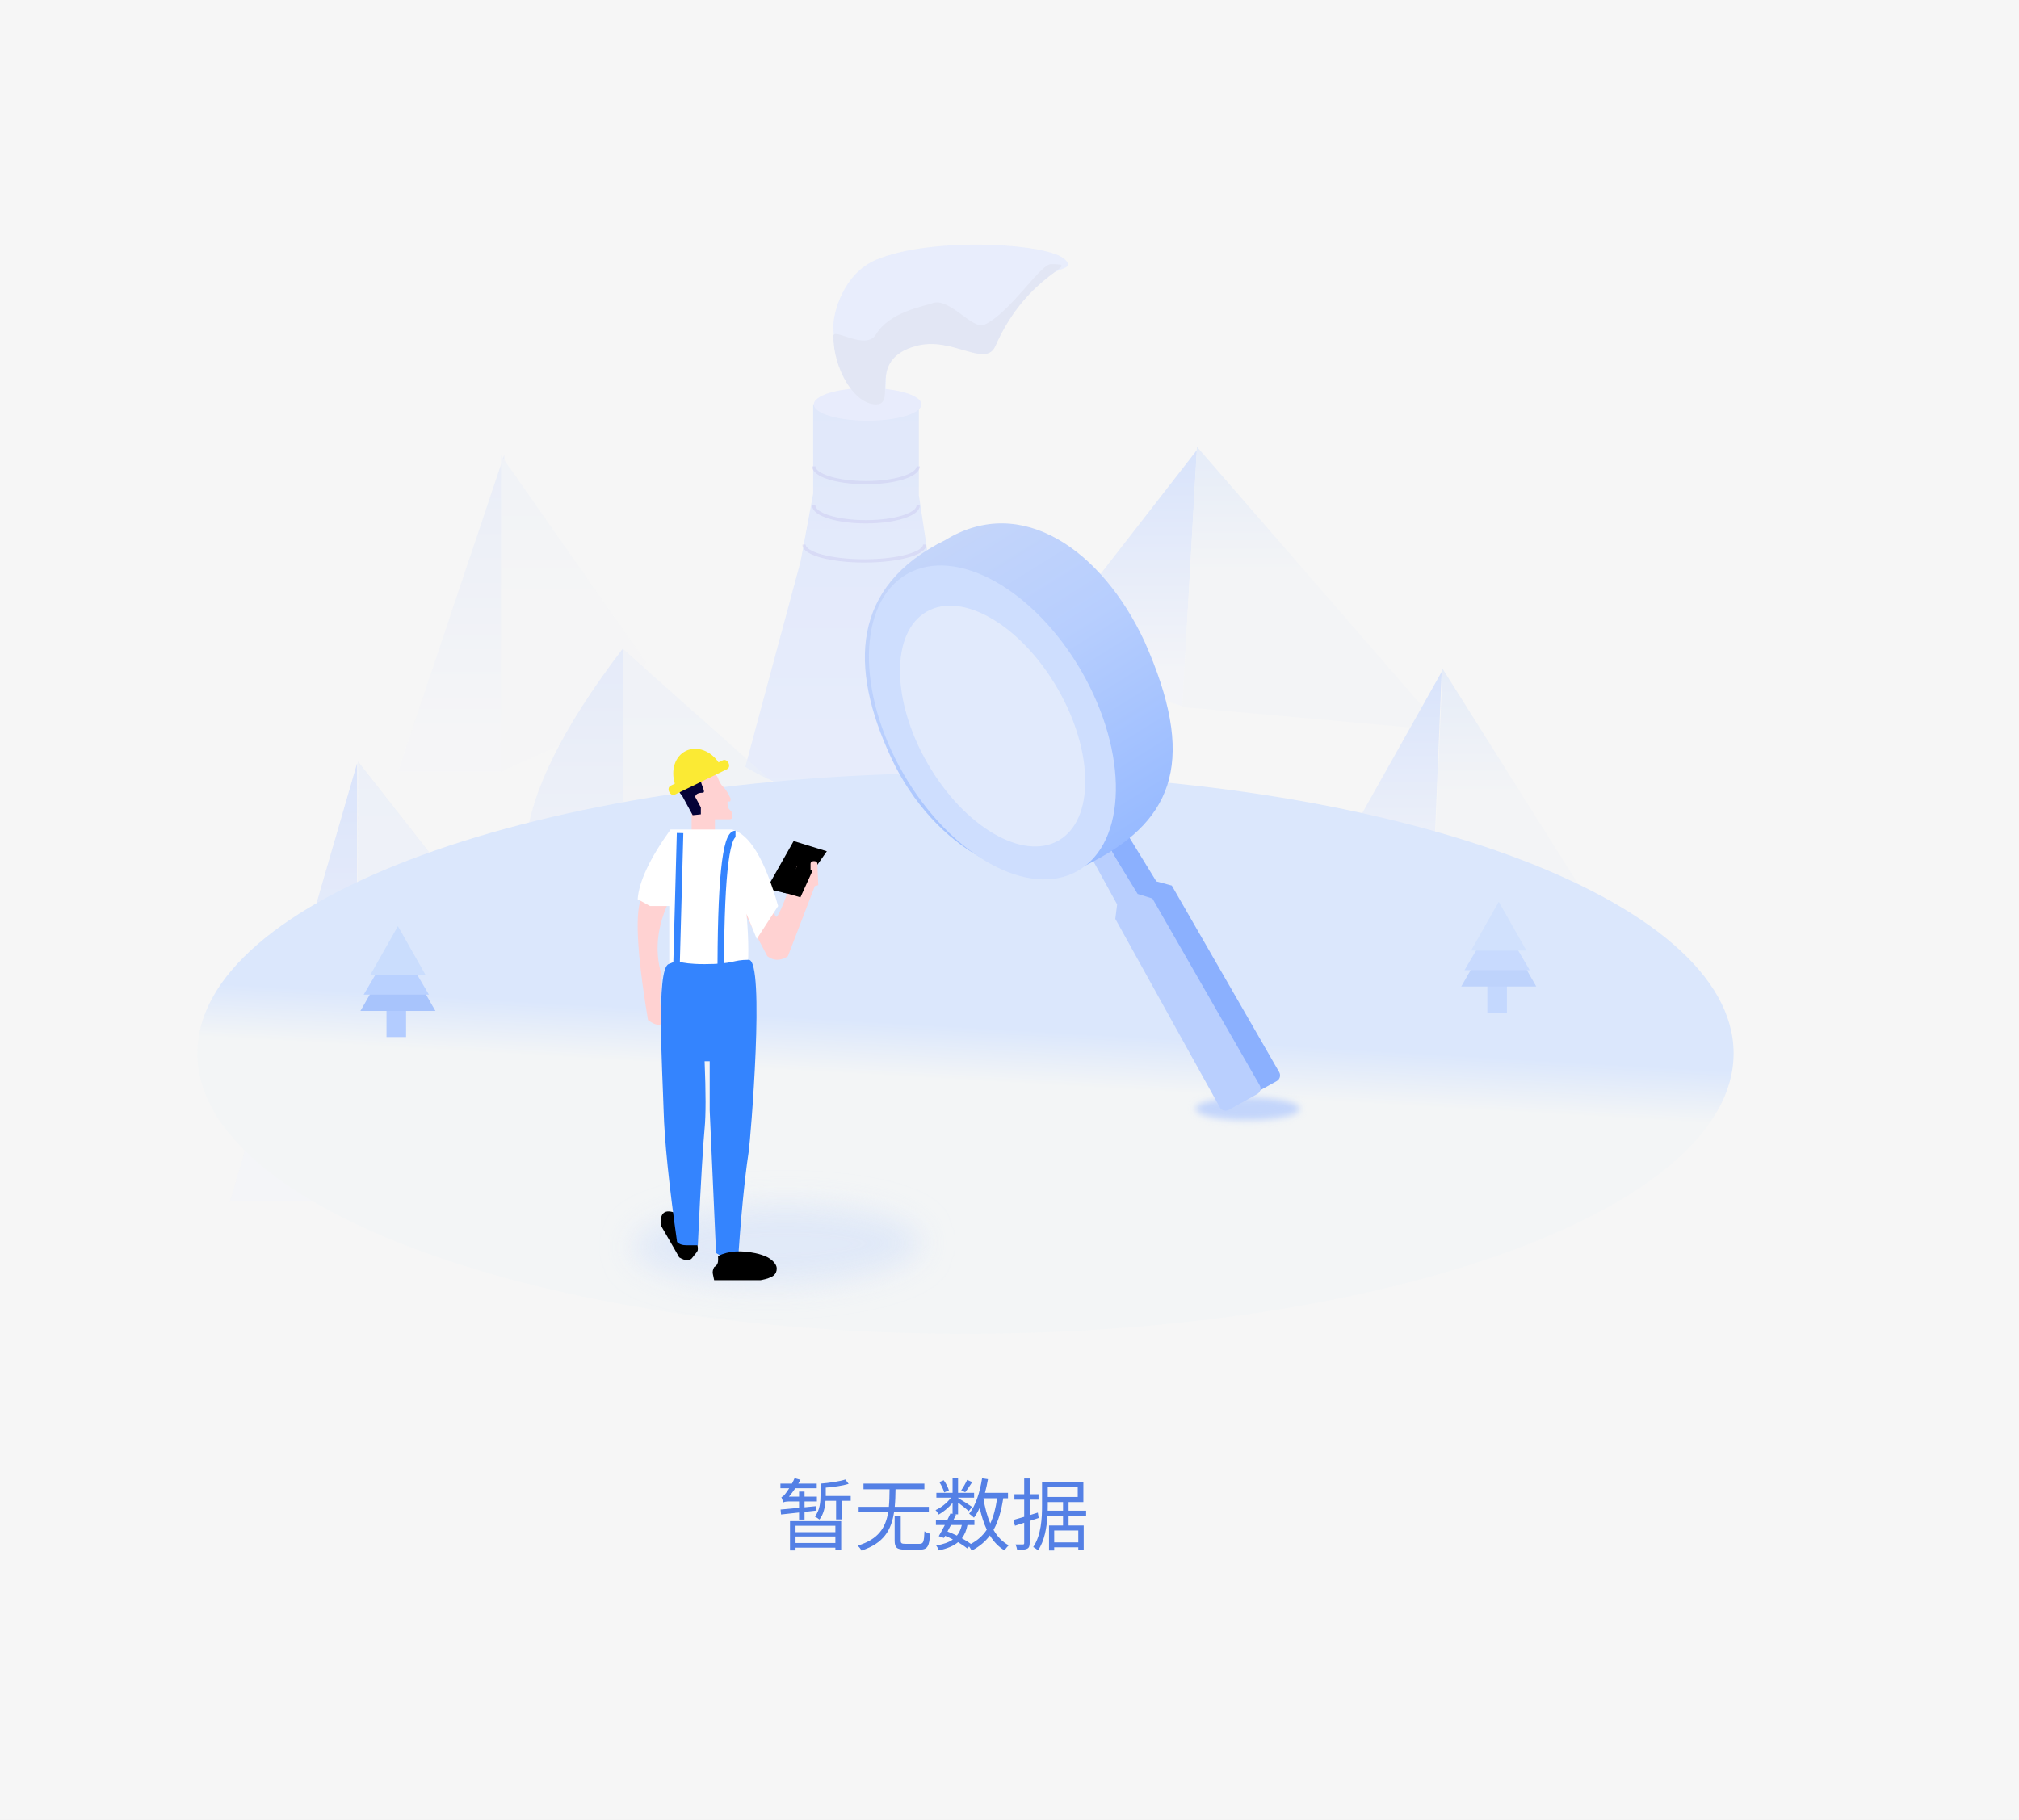
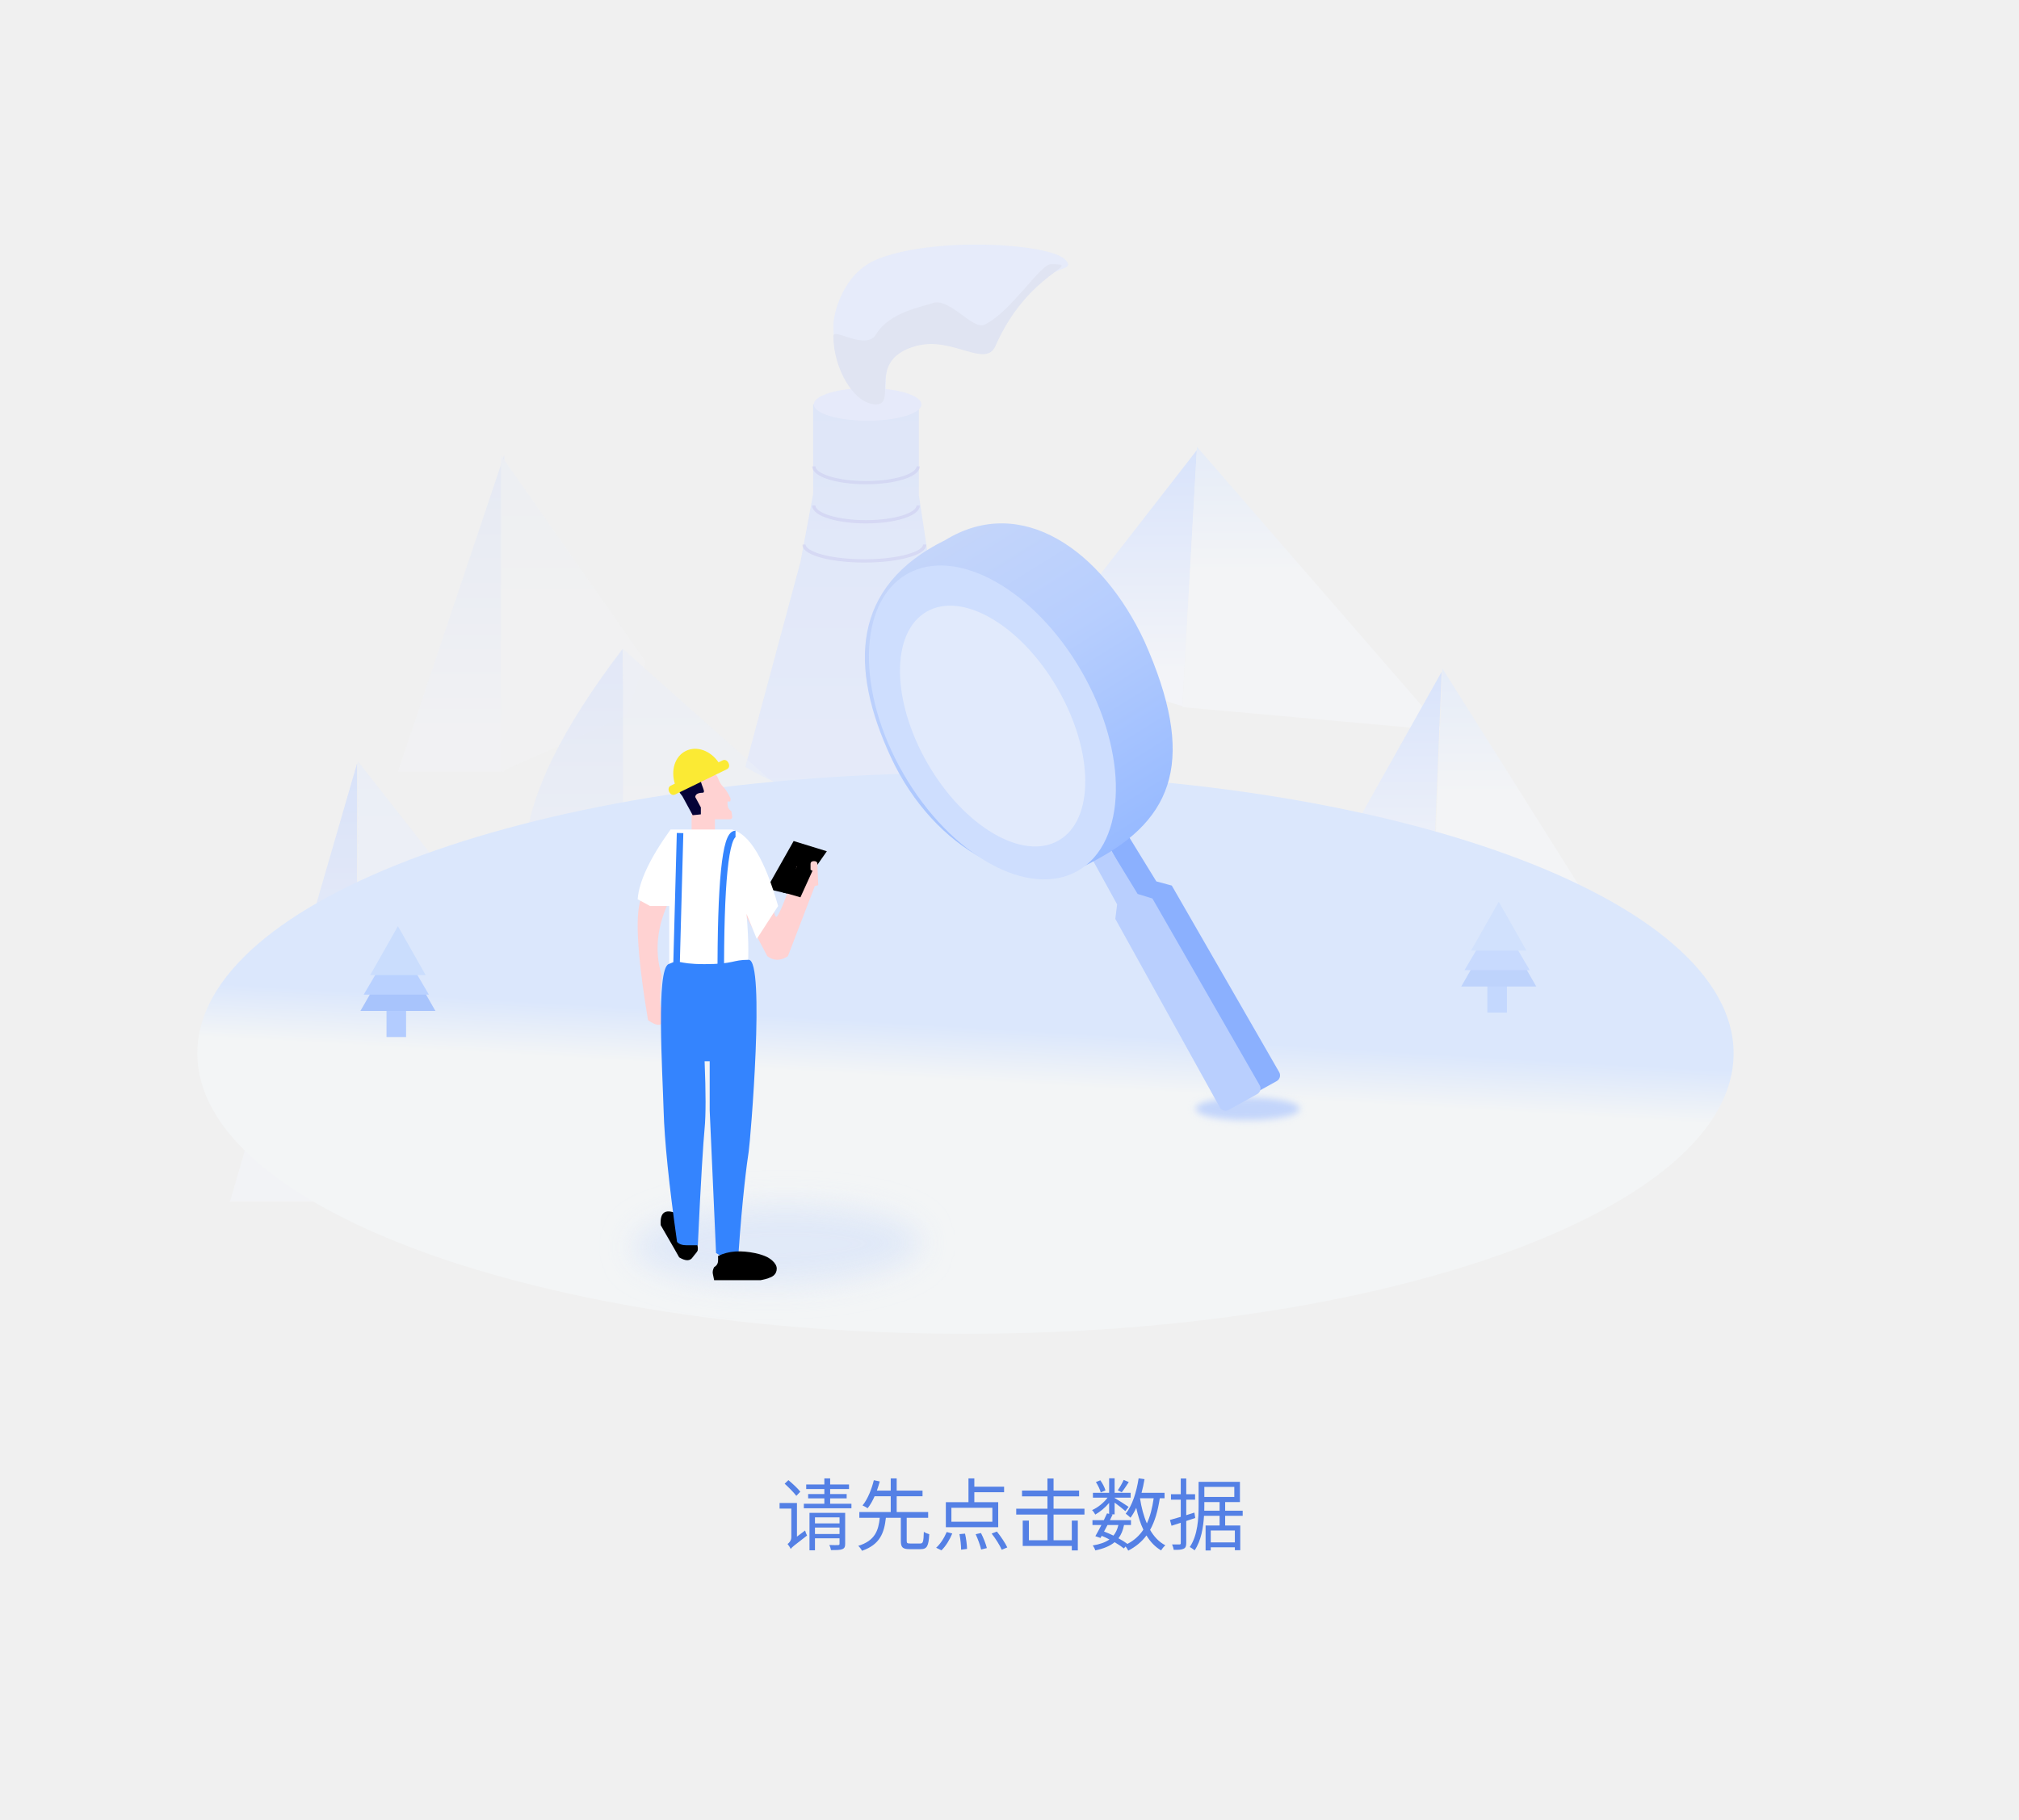
<svg xmlns="http://www.w3.org/2000/svg" width="1238px" height="1116px" viewBox="0 0 1238 1116" version="1.1">
  <defs>
    <linearGradient x1="50%" y1="0%" x2="50%" y2="86.071%" id="linearGradient-1">
      <stop stop-color="#D2DEFB" offset="0%" />
      <stop stop-color="#F3F4F8" offset="100%" />
    </linearGradient>
    <linearGradient x1="50%" y1="0%" x2="50%" y2="43.91%" id="linearGradient-2">
      <stop stop-color="#E5ECF8" offset="0%" />
      <stop stop-color="#F3F4F6" offset="100%" />
    </linearGradient>
    <linearGradient x1="50%" y1="0%" x2="50%" y2="86.071%" id="linearGradient-3">
      <stop stop-color="#D8E3FB" offset="0%" />
      <stop stop-color="#F3F4F8" offset="100%" />
    </linearGradient>
    <linearGradient x1="50%" y1="0%" x2="50%" y2="43.91%" id="linearGradient-4">
      <stop stop-color="#E5ECF8" offset="0%" />
      <stop stop-color="#F3F4F6" offset="100%" />
    </linearGradient>
    <linearGradient x1="50%" y1="0%" x2="50%" y2="86.071%" id="linearGradient-5">
      <stop stop-color="#D8E3FB" offset="0%" />
      <stop stop-color="#F3F4F8" offset="100%" />
    </linearGradient>
    <linearGradient x1="50%" y1="0%" x2="50%" y2="43.91%" id="linearGradient-6">
      <stop stop-color="#E5ECF8" offset="0%" />
      <stop stop-color="#F3F4F6" offset="100%" />
    </linearGradient>
    <linearGradient x1="50%" y1="0%" x2="50%" y2="100%" id="linearGradient-7">
      <stop stop-color="#D4E0FC" offset="0%" />
      <stop stop-color="#E0E8FE" offset="100%" />
    </linearGradient>
    <linearGradient x1="50%" y1="0%" x2="50%" y2="88.027%" id="linearGradient-8">
      <stop stop-color="#D0DDFC" offset="0%" />
      <stop stop-color="#F3F4F8" offset="100%" />
    </linearGradient>
    <linearGradient x1="50%" y1="0%" x2="50%" y2="100%" id="linearGradient-9">
      <stop stop-color="#E8EDF8" offset="0%" />
      <stop stop-color="#F4F5F6" offset="100%" />
    </linearGradient>
    <linearGradient x1="50%" y1="0%" x2="50%" y2="88.027%" id="linearGradient-10">
      <stop stop-color="#D0DDFC" offset="0%" />
      <stop stop-color="#F3F4F8" offset="100%" />
    </linearGradient>
    <linearGradient x1="50%" y1="0%" x2="50%" y2="100%" id="linearGradient-11">
      <stop stop-color="#E8EDF8" offset="0%" />
      <stop stop-color="#F4F5F6" offset="100%" />
    </linearGradient>
    <linearGradient x1="51.503%" y1="45.486%" x2="50%" y2="54.9%" id="linearGradient-12">
      <stop stop-color="#DBE7FC" offset="0%" />
      <stop stop-color="#F3F5F6" offset="100%" />
    </linearGradient>
    <filter x="-15.3%" y="-55.1%" width="130.5%" height="210.2%" filterUnits="objectBoundingBox" id="filter-13">
      <feGaussianBlur stdDeviation="9" in="SourceGraphic" />
    </filter>
    <filter x="-9.4%" y="-42.9%" width="118.8%" height="185.7%" filterUnits="objectBoundingBox" id="filter-14">
      <feGaussianBlur stdDeviation="2" in="SourceGraphic" />
    </filter>
    <linearGradient x1="50%" y1="0%" x2="59.494%" y2="100%" id="linearGradient-15">
      <stop stop-color="#C4D5FA" offset="0%" />
      <stop stop-color="#B7CEFE" offset="40.355%" />
      <stop stop-color="#97BAFF" offset="100%" />
    </linearGradient>
  </defs>
  <g id="页面-1" stroke="none" stroke-width="1" fill="none" fill-rule="evenodd">
    <g id="画板备份" transform="translate(-257, -1750)">
      <g id="7暂无数据" transform="translate(257, 1750)">
-         <rect id="矩形备份-18" fill="#F6F6F6" x="0" y="0" width="1238" height="1116" />
+         <rect id="矩形备份-18" fill="none" x="0" y="0" width="1238" height="1116" />
        <text id="暂无数据" font-family="PingFangSC-Medium, PingFang SC" font-size="48" font-weight="400" fill="#5480E5">
-           <tspan x="476" y="947">暂无数据</tspan>
+           <tspan x="476" y="947">请先点击数据</tspan>
        </text>
        <g id="编组-4备份-3" transform="translate(121, 150)">
          <g id="编组-14" opacity="0.353" transform="translate(123, 129)">
            <polygon id="矩形" fill="url(#linearGradient-1)" points="-2.20268248e-13 194.2 65.187 9.09494702e-13 65.187 194.2" />
            <polygon id="矩形备份-12" fill="url(#linearGradient-2)" points="63.187 0.2 152 127 139.579 160.123 63.187 194.2" />
          </g>
          <g id="编组-14备份-5" transform="translate(512, 124)">
            <polygon id="矩形" fill="url(#linearGradient-3)" points="-3.91928555e-13 131.832 100.92 2 92 159" />
            <polygon id="矩形备份-12" fill="url(#linearGradient-4)" points="100.92 0 252 174 92 159.64" />
          </g>
          <g id="编组-14备份-9" transform="translate(690, 260)">
            <polygon id="矩形" fill="url(#linearGradient-5)" points="1.03739239e-12 131.832 73 2 66.547 159" />
            <polygon id="矩形备份-12" fill="url(#linearGradient-6)" points="73.467 0 183 174 67 159.64" />
          </g>
          <g id="编组-24" opacity="0.652" transform="translate(336, 0)">
            <g id="编组-23" transform="translate(0, 87.001)">
              <path d="M41.6,10.999 L106.407,10.999 L106.407,40.21 L106.407,66.583 L112.579,107.38 L150,233.314 C123.383,247.771 97.852,254.999 73.406,254.999 C48.96,254.999 24.491,247.771 0,233.314 L33.885,107.38 L41.6,65.86 L41.6,39.452 L41.6,10.999 Z" id="矩形" fill="url(#linearGradient-7)" />
              <ellipse id="椭圆形" fill="#E1E7FF" cx="75" cy="10.999" rx="33" ry="10" />
              <path d="M42,48.999 C42,54.522 56.327,58.999 74,58.999 C91.673,58.999 106,54.522 106,48.999" id="路径" stroke="#AEACEB" stroke-width="2" opacity="0.422" />
              <path d="M42,72.999 C42,78.522 56.327,82.999 74,82.999 C91.673,82.999 106,78.522 106,72.999" id="路径" stroke="#AEACEB" stroke-width="2" opacity="0.422" />
              <path d="M36,96.999 C36,102.522 52.565,106.999 73,106.999 C93.435,106.999 110,102.522 110,96.999" id="路径" stroke="#AEACEB" stroke-width="2" opacity="0.422" />
            </g>
            <g id="编组-22" transform="translate(54, 0)">
              <path d="M26.461,98 C40.212,98 19.819,66.664 51.359,56.947 C73.901,50.002 93.25,75.682 99.451,59.72 C120.052,6.694 152.151,19.422 142.099,9.191 C132.046,-1.04 60.351,-4.934 26.461,9.191 C6.187,17.641 0,41.515 0,50.002 C0,72.675 12.71,98 26.461,98 Z" id="椭圆形" fill="#E0E8FF" />
              <path d="M26.157,98 C39.75,98 19.592,70.645 50.769,62.162 C73.052,56.099 93.253,76.096 99.384,62.162 C119.748,15.872 154.6,12 133.39,12 C126.837,12 108.542,41.824 92.547,49.179 C85.368,52.48 71.089,32.123 60.71,35.943 C55.316,37.928 34.38,41.326 26.157,55.068 C19.995,65.366 0,50.684 0,56.099 C0,75.892 12.564,98 26.157,98 Z" id="椭圆形备份-7" fill="#D7DDF3" />
            </g>
          </g>
          <g id="编组-13" opacity="0.734" transform="translate(20, 317)">
            <polygon id="矩形" fill="url(#linearGradient-8)" points="78 1 78 270 0 270" />
            <polygon id="矩形备份-11" fill="url(#linearGradient-9)" points="78.544 0 252 221.04 113.757 265.974 78 270" />
          </g>
          <g id="编组-13备份" opacity="0.456" transform="translate(201, 248)">
            <path d="M0.259,121.275 C2.666,89.212 22.494,48.787 59.74,0 L65,221 L43.407,217.517 C12.234,185.418 -2.149,153.338 0.259,121.275 Z" id="矩形" fill="url(#linearGradient-10)" />
            <polygon id="矩形备份-11" fill="url(#linearGradient-11)" points="60 0 162 90.738 143.926 169.173 60 223.001" />
          </g>
          <ellipse id="椭圆形" fill="url(#linearGradient-12)" cx="471" cy="496" rx="471" ry="172" />
          <g id="编组" transform="translate(100, 418)" fill-rule="nonzero">
            <polygon id="路径" fill="#B3CCFF" points="16 48 28 48 28 68 16 68" />
            <polygon id="路径" fill="#A8C4FC" points="23 52 46 52 34.501 32 23 12 11.5 32 0 52" />
            <polygon id="路径" fill="#B9D1FF" points="22 42 42 42 32 25 22 8 12 25 2 42" />
            <polygon id="路径" fill="#CADDFD" points="23 30 40 30 31.5 15 23 0 14.5 15 6 30" />
          </g>
          <g id="编组备份-5" opacity="0.577" transform="translate(775, 403)" fill-rule="nonzero">
            <polygon id="路径" fill="#B3CCFF" points="16 48 28 48 28 68 16 68" />
            <polygon id="路径" fill="#A8C4FC" points="23 52 46 52 34.501 32 23 12 11.5 32 0 52" />
            <polygon id="路径" fill="#B9D1FF" points="22 42 42 42 32 25 22 8 12 25 2 42" />
            <polygon id="路径" fill="#CADDFD" points="23 30 40 30 31.5 15 23 0 14.5 15 6 30" />
          </g>
        </g>
        <g id="编组-5" transform="translate(387, 295)">
          <ellipse id="椭圆形备份-2" fill="#D2E0F9" opacity="0.558" filter="url(#filter-13)" transform="translate(89.5, 468.5) rotate(-1) translate(-89.5, -468.5) " cx="89.5" cy="468.5" rx="88.5" ry="24.5" />
          <g id="编组-31" transform="translate(114, 0)">
            <ellipse id="椭圆形" fill="#C3D5FB" filter="url(#filter-14)" cx="264" cy="385" rx="32" ry="7" />
            <path d="M219.885,209.49 L233.324,206.485 L234.889,241.572 L241.935,248.42 L244.06,380.42 C244.096,382.629 242.334,384.449 240.125,384.484 C240.103,384.485 240.082,384.485 240.06,384.485 L218.125,384.485 C215.916,384.485 214.125,382.694 214.125,380.485 L214.125,248.303 L214.125,248.303 L219.775,241.084 L219.885,209.49 Z" id="矩形" fill="#8BB0FE" transform="translate(229.1254, 295.4848) rotate(-29) translate(-229.1254, -295.4848) " />
            <path d="M209.376,217.005 L221.919,214 L223.379,249.088 L229.956,255.935 L231.939,387.94 C231.972,390.149 230.208,391.966 228,392 C227.98,392 227.959,392 227.939,392 L208,392 C205.791,392 204,390.209 204,388 L204,255.819 L204,255.819 L209.273,248.599 L209.376,217.005 Z" id="矩形备份-22" fill="#B9CFFE" transform="translate(218, 303) rotate(-29) translate(-218, -303) " />
            <path d="M123.738,243.459 C180.268,240.786 207.53,212.473 208.951,134.41 C208.951,73.106 179.174,20.325 124.579,26.491 C60.355,27.853 38,72.116 38,133.42 C38,194.723 75.063,247.535 123.738,243.459 Z" id="椭圆形" fill="url(#linearGradient-15)" transform="translate(123.4754, 134.8402) rotate(-25) translate(-123.4754, -134.8402) " />
            <ellipse id="椭圆形" fill="#CEDEFE" transform="translate(107.5185, 148.0565) rotate(-30) translate(-107.5185, -148.0565) " cx="107.518" cy="148.057" rx="63" ry="105" />
            <ellipse id="椭圆形备份-15" fill="#E1EAFC" transform="translate(107.6524, 150.2886) rotate(-30) translate(-107.6524, -150.2886) " cx="107.652" cy="150.289" rx="46" ry="81" />
          </g>
          <g id="编组-43" transform="translate(4, 156)">
            <g id="编组" transform="translate(58, 173.4427) scale(-1, 1) translate(-58, -173.4427) translate(0, 12.44269)">
              <path d="M76.836,6.826 C72.591,8.735 69.673,10.372 67.816,12.008 C66.489,13.099 66.489,16.372 63.306,19.372 C62.245,20.462 60.653,22.644 59.061,26.19 L59.061,27.008 C59.061,27.281 59.061,27.553 59.326,28.099 L60.918,28.099 C60.918,29.19 60.918,30.281 60.653,31.372 C60.388,32.462 59.592,33.281 58.531,34.099 C58.265,35.735 58,36.826 58,37.644 C58,38.462 58.531,38.735 59.326,39.008 L68.612,39.008 L68.612,48.826 L82.938,48.826 L82.938,33.553 L86.121,15.008 L76.836,6.826 Z" id="路径" fill="#FFD2D2" fill-rule="nonzero" />
              <path d="M65.03,7.069 C65.558,4.422 78.039,0.5 78.303,0.5 C88.853,0.5 91.226,5.794 92.545,8.971 C94.128,13.735 92.545,20.353 88.589,24.853 L82.259,36.5 C79.094,36.235 77.248,35.971 77.248,35.971 L77.248,31.735 L80.677,25.382 C80.677,23.794 79.094,22.735 76.193,22.735 C72.764,22.735 81.204,13.206 75.402,11.088 C69.599,8.971 67.799,11.618 68.327,8.971 L65.03,7.069 Z" id="路径" fill="#050237" fill-rule="nonzero" />
              <polygon id="路径" fill="#000000" fill-rule="nonzero" points="0 58.621 20.354 52.348 36.909 81.622 18.997 85.804" />
              <path d="M9.994,72.036 L18.386,67.913 L21.533,77.043 C26.779,91.768 29.926,98.835 30.975,98.835 C32.024,98.835 33.073,94.124 34.384,84.994 L50.645,96.185 L36.483,122.984 C32.549,125.929 28.352,125.929 23.894,122.984 L7.371,79.988 L5.273,79.399 L5.797,66.441 C5.797,65.263 6.584,64.674 7.895,64.674 C9.207,64.674 9.994,65.263 9.994,66.441 L9.994,72.036 L9.994,72.036 Z M93.919,83.816 C102.836,78.221 109.131,79.104 113.327,86.467 C117.785,94.712 116.736,119.745 109.655,162.152 C104.934,165.686 101.787,165.981 99.951,163.036 C97.853,159.502 98.115,156.851 101.263,154.495 C102.574,154.495 102.574,148.016 101.263,134.764 C106.246,118.567 103.885,101.486 93.919,83.816 Z" id="形状" fill="#FFD2D2" fill-rule="nonzero" />
              <path d="M92.609,280.548 C99.308,277.895 102.399,280.253 101.884,287.917 C94.155,301.181 90.548,307.666 90.548,307.666 C86.684,310.024 83.85,310.024 82.304,307.666 C81.274,306.192 79.728,304.719 79.213,303.54 C78.697,301.181 79.985,297.939 79.985,296.17 C79.985,294.107 84.108,288.801 92.609,280.548 L92.609,280.548 Z" id="路径" fill="#000000" fill-rule="nonzero" />
              <path d="M42.967,112.39 L29.879,92.205 C37.994,63.708 47.417,47.976 58.15,45.304 L95.844,45.304 C108.671,63.115 115.215,77.363 116,88.049 L108.409,92.205 L96.629,92.205 L96.629,138 C90,149.407 50.664,142.746 50.664,142.152 C50.664,141.855 46.108,132.279 49.25,96.955 L42.967,112.39 Z" id="路径" fill="#FFFFFF" fill-rule="nonzero" />
              <path d="M47.917,242.794 C48.956,249.311 51.816,270.943 54.155,305.008 C56.495,306.785 58.574,307.674 60.914,307.674 C62.993,307.674 65.333,306.785 67.932,305.008 L71.831,217.542 L71.831,187.408 L74.95,187.408 C74.171,206.663 74.171,220.585 74.95,228.583 C75.73,236.581 77.29,260.575 79.109,300.268 L85.868,300.268 C88.467,300.268 90.547,299.676 91.847,298.195 C96.819,262.943 99.567,236.059 100.091,217.542 C100.778,193.303 104.743,131.298 97.085,127.856 C89.427,124.413 93.243,127.856 74.95,127.856 C56.658,127.856 58.185,125.193 47.917,125.193 C37.648,125.193 46.877,236.278 47.917,242.794 Z" id="路径" fill="#3484FE" fill-rule="nonzero" />
              <path d="M43.958,305.081 C41.046,305.673 38.663,306.562 37.34,307.154 C35.222,308.043 30.722,311.005 30.722,314.56 C30.722,318.115 33.369,319.596 35.222,320.188 C36.281,320.781 38.134,321.077 40.516,321.669 L69.107,321.669 C69.371,320.484 69.636,319.003 69.901,317.818 C70.165,316.633 69.901,315.152 69.107,313.671 C68.048,313.079 67.253,312.19 66.989,311.301 C66.459,310.117 66.724,306.858 66.724,306.858 C60.106,303.6 52.694,303.303 43.958,305.081 L43.958,305.081 Z M23.348,84.8 L16.2,86.874 L8.788,70.582 L17.524,66.435 L27.054,83.912 L23.348,84.8 Z" id="形状" fill="#000000" fill-rule="nonzero" />
              <path d="M65.03,138 C65.222,78 62.212,48 56,48" id="路径-86" stroke="#3484FE" stroke-width="4" />
              <line x1="92.434" y1="138" x2="90" y2="47.453" id="路径-86备份" stroke="#3484FE" stroke-width="4" />
            </g>
            <path d="M49.119,29.568 L51.898,29.568 C53.414,29.568 54.424,28.361 54.424,26.55 C54.424,24.739 53.414,23.532 51.898,23.532 L49.119,23.532 C47.855,15.082 41.792,8.443 34.212,8.443 C26.632,8.443 20.569,15.082 19.306,23.532 L16.527,23.532 C15.011,23.532 14,24.739 14,26.55 C14,28.361 15.011,29.568 16.527,29.568 L49.119,29.568 Z" id="形状备份-9" fill="#FBEA34" fill-rule="nonzero" transform="translate(34.21212, 19.00519) rotate(-26) translate(-34.21212, -19.00519) " />
          </g>
        </g>
      </g>
    </g>
  </g>
</svg>
